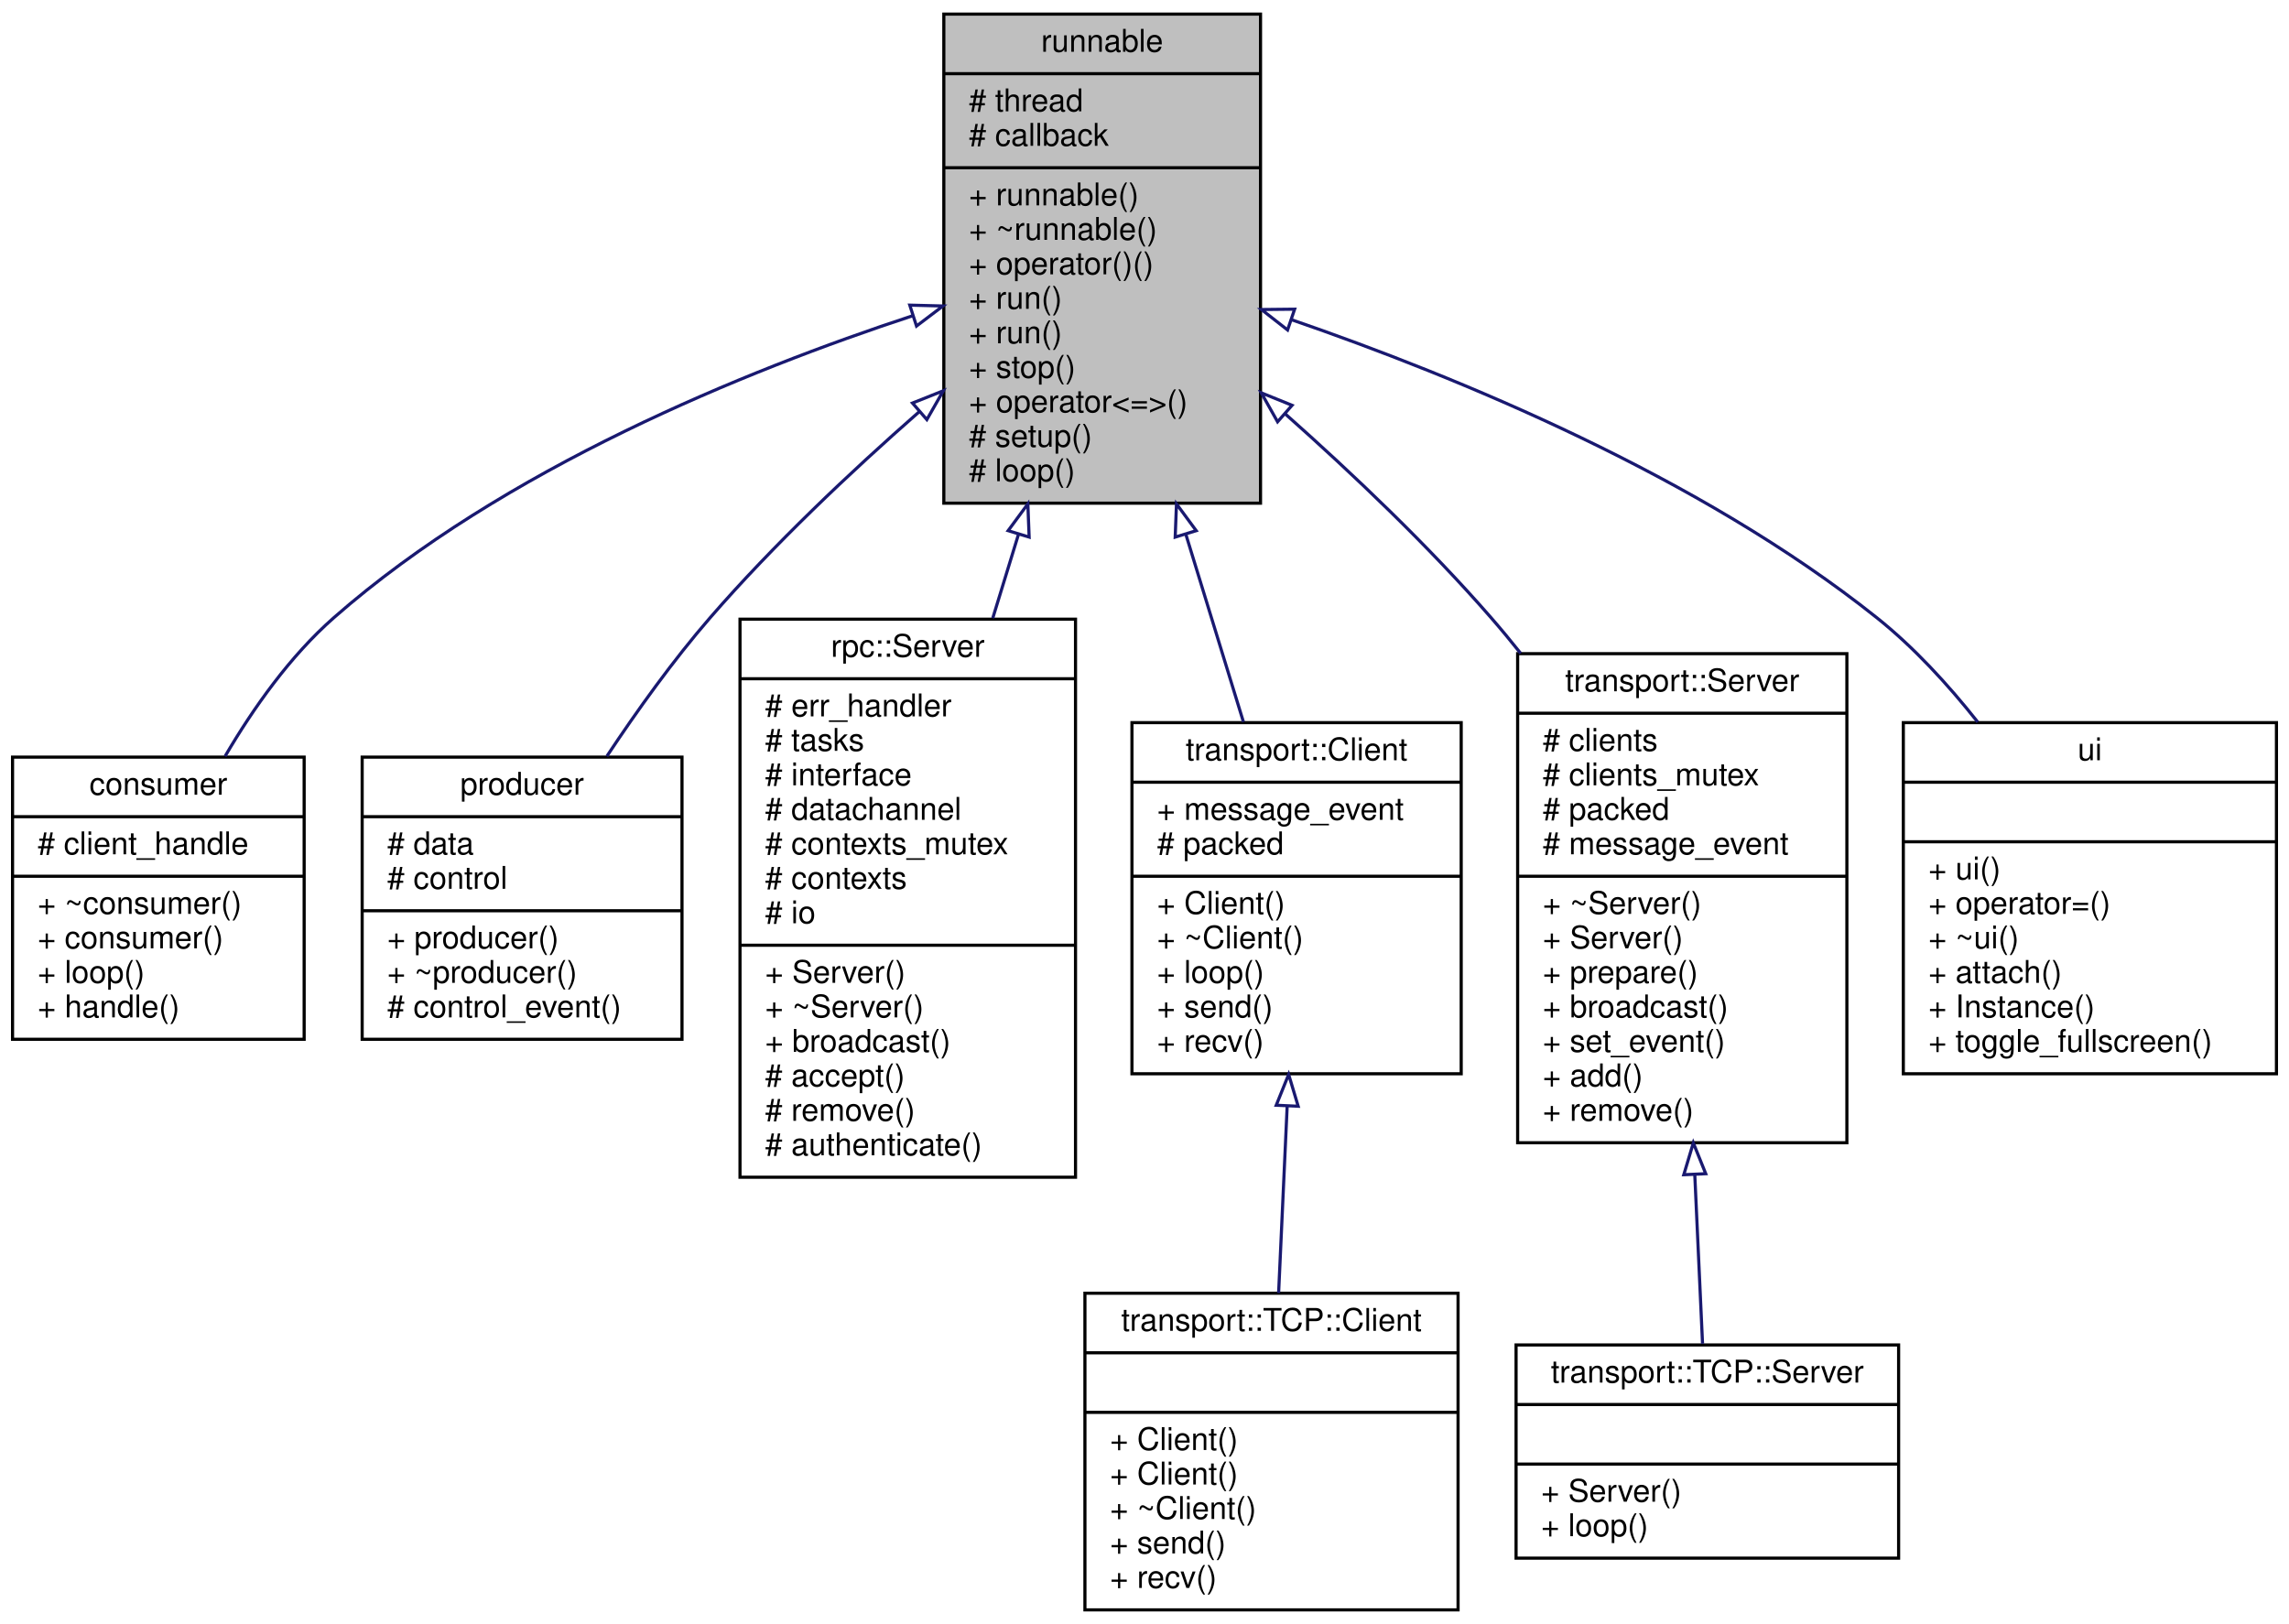
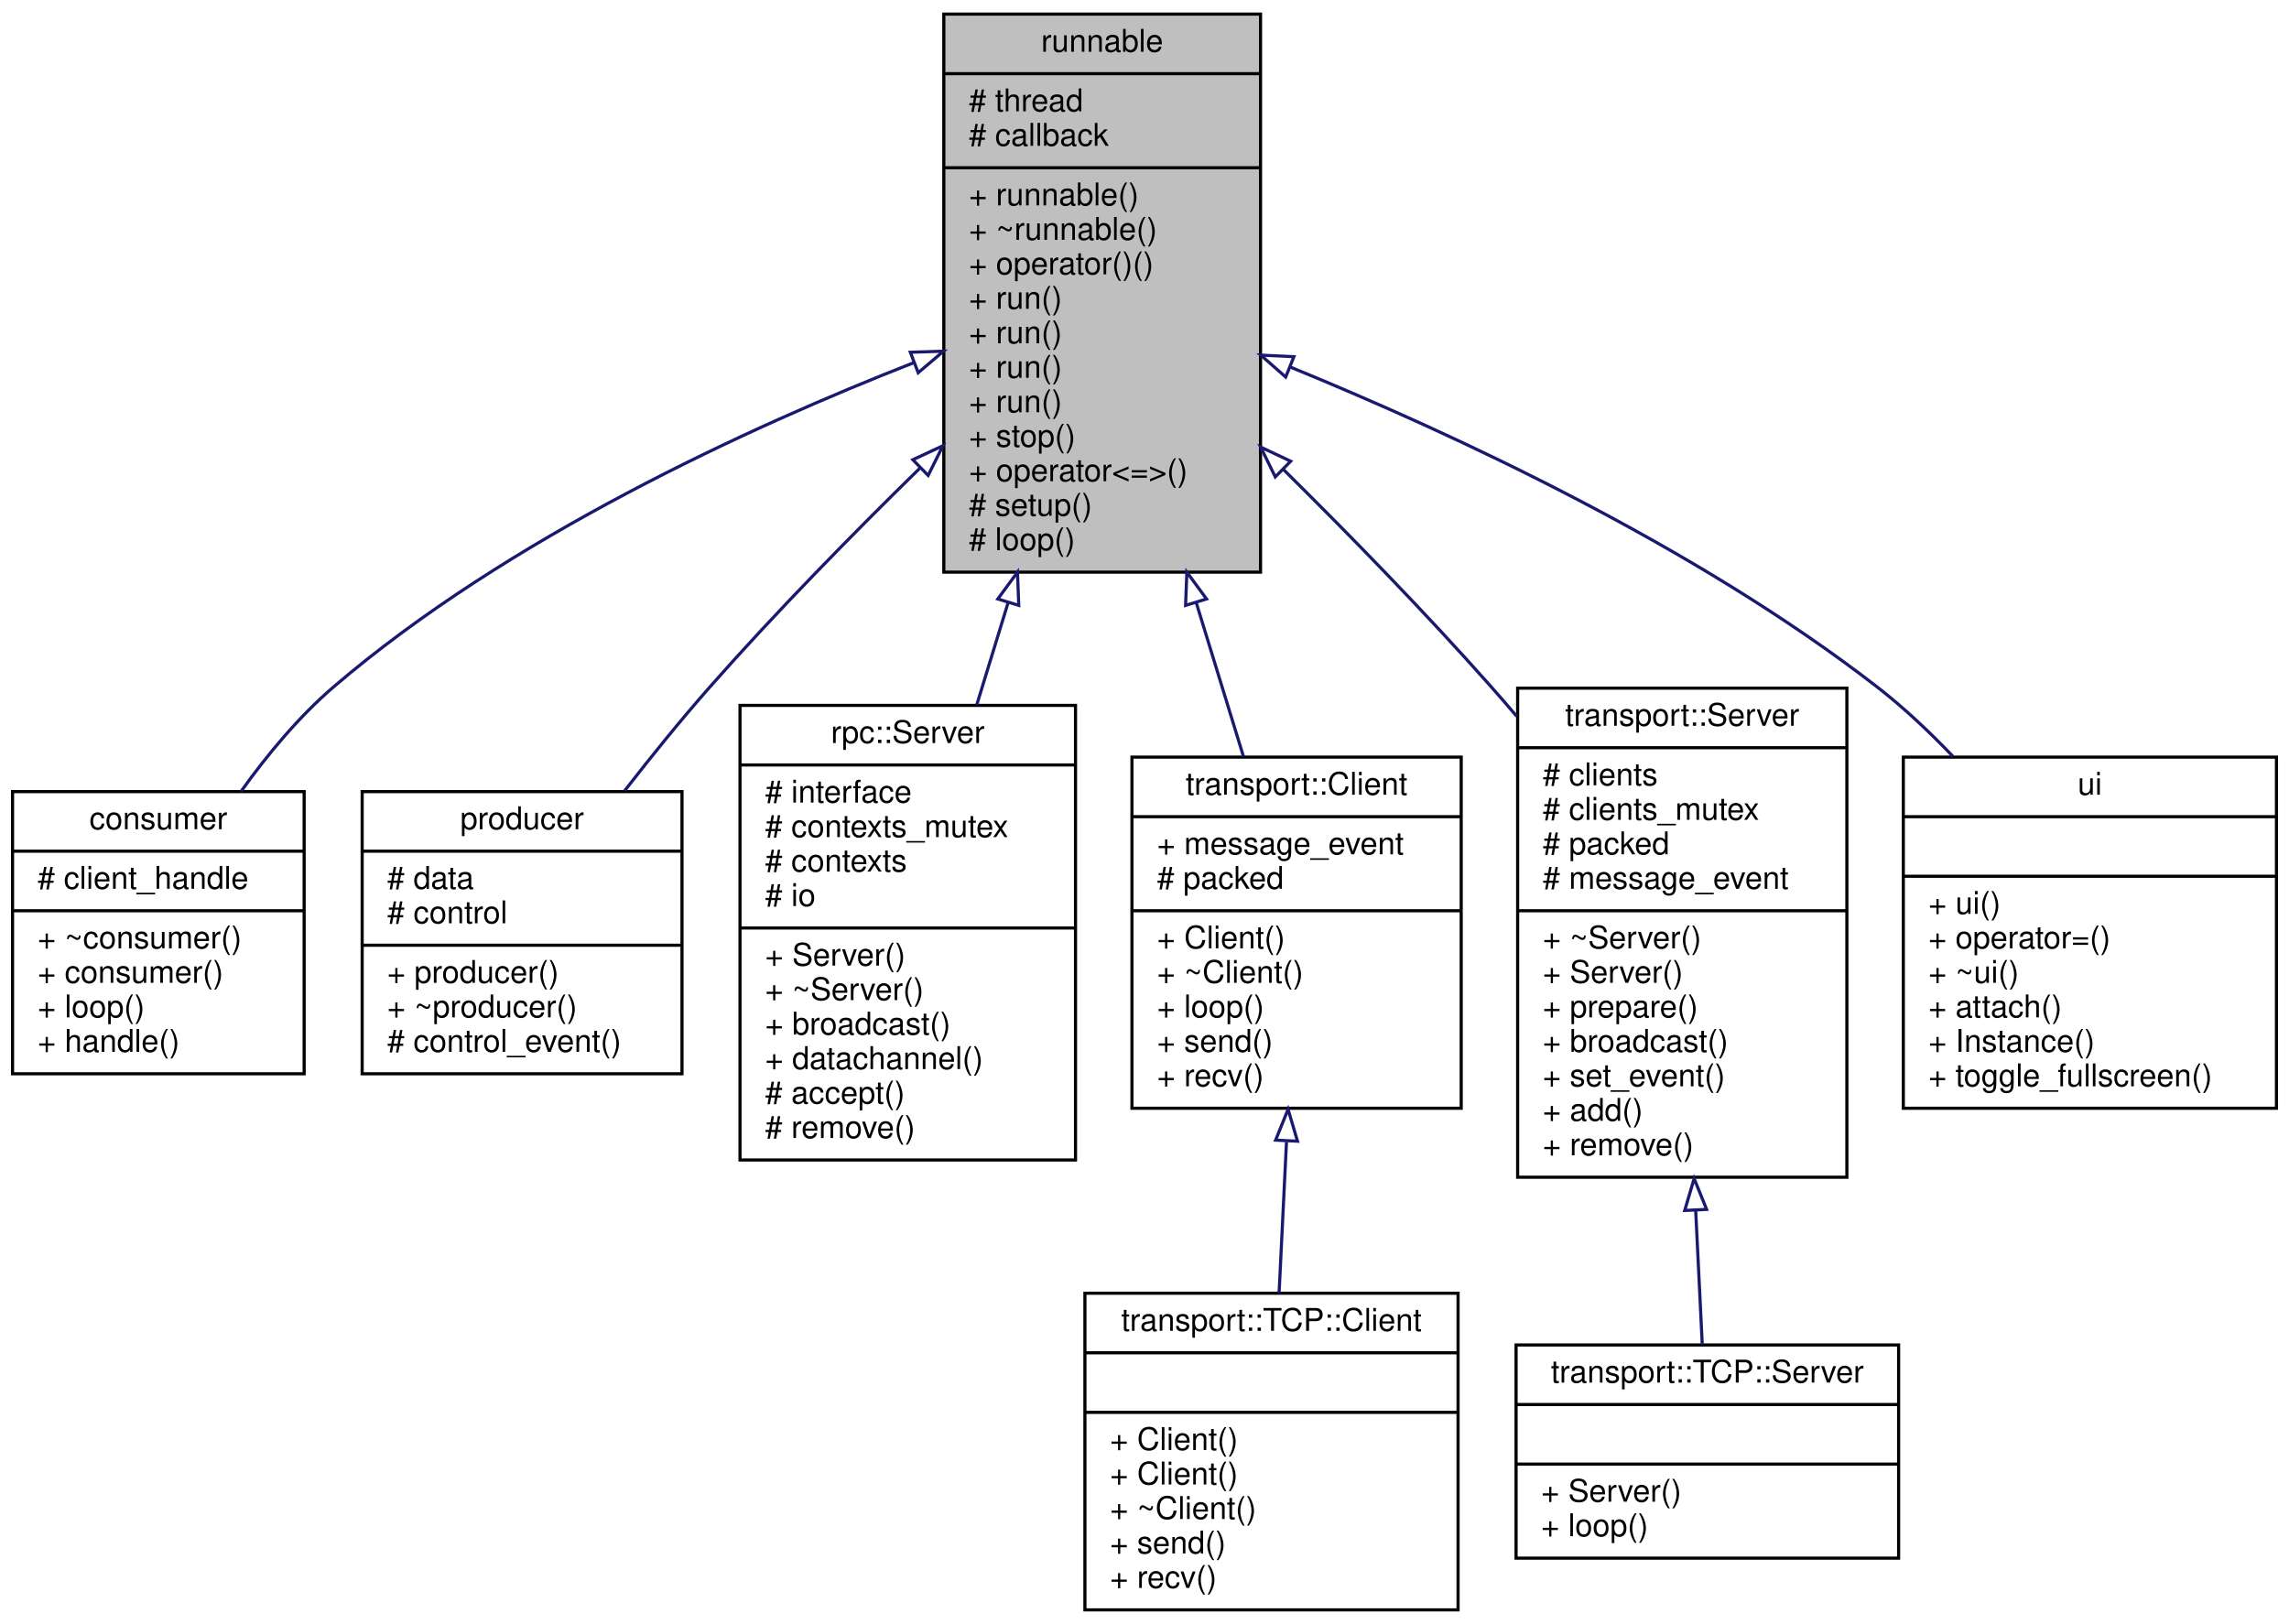
<svg xmlns="http://www.w3.org/2000/svg" xmlns:xlink="http://www.w3.org/1999/xlink" width="730pt" height="518pt" viewBox="0.00 0.00 730.00 518.00">
  <g id="graph0" class="graph" transform="scale(1 1) rotate(0) translate(4 514)">
    <g id="node1" class="node">
      <g id="a_node1">
        <a xlink:title=" ">
-           <polygon fill="#bfbfbf" stroke="black" points="297,-353.5 297,-509.5 398,-509.5 398,-353.5 297,-353.5" />
+           <polygon fill="#bfbfbf" stroke="black" points="297,-331.5 297,-509.5 398,-509.5 398,-331.5 297,-331.5" />
          <text text-anchor="middle" x="347.5" y="-497.5" font-family="Helvetica,sans-Serif" font-size="10.00">runnable</text>
          <polyline fill="none" stroke="black" points="297,-490.5 398,-490.5 " />
          <text text-anchor="start" x="305" y="-478.5" font-family="Helvetica,sans-Serif" font-size="10.00"># thread</text>
          <text text-anchor="start" x="305" y="-467.5" font-family="Helvetica,sans-Serif" font-size="10.00"># callback</text>
          <polyline fill="none" stroke="black" points="297,-460.5 398,-460.5 " />
          <text text-anchor="start" x="305" y="-448.5" font-family="Helvetica,sans-Serif" font-size="10.00">+ runnable()</text>
          <text text-anchor="start" x="305" y="-437.5" font-family="Helvetica,sans-Serif" font-size="10.00">+ ~runnable()</text>
          <text text-anchor="start" x="305" y="-426.5" font-family="Helvetica,sans-Serif" font-size="10.00">+ operator()()</text>
          <text text-anchor="start" x="305" y="-415.5" font-family="Helvetica,sans-Serif" font-size="10.00">+ run()</text>
          <text text-anchor="start" x="305" y="-404.5" font-family="Helvetica,sans-Serif" font-size="10.00">+ run()</text>
-           <text text-anchor="start" x="305" y="-393.5" font-family="Helvetica,sans-Serif" font-size="10.00">+ stop()</text>
-           <text text-anchor="start" x="305" y="-382.5" font-family="Helvetica,sans-Serif" font-size="10.00">+ operator&lt;=&gt;()</text>
-           <text text-anchor="start" x="305" y="-371.5" font-family="Helvetica,sans-Serif" font-size="10.00"># setup()</text>
-           <text text-anchor="start" x="305" y="-360.5" font-family="Helvetica,sans-Serif" font-size="10.00"># loop()</text>
+           <text text-anchor="start" x="305" y="-393.5" font-family="Helvetica,sans-Serif" font-size="10.00">+ run()</text>
+           <text text-anchor="start" x="305" y="-382.5" font-family="Helvetica,sans-Serif" font-size="10.00">+ run()</text>
+           <text text-anchor="start" x="305" y="-371.5" font-family="Helvetica,sans-Serif" font-size="10.00">+ stop()</text>
+           <text text-anchor="start" x="305" y="-360.5" font-family="Helvetica,sans-Serif" font-size="10.00">+ operator&lt;=&gt;()</text>
+           <text text-anchor="start" x="305" y="-349.5" font-family="Helvetica,sans-Serif" font-size="10.00"># setup()</text>
+           <text text-anchor="start" x="305" y="-338.5" font-family="Helvetica,sans-Serif" font-size="10.00"># loop()</text>
        </a>
      </g>
    </g>
    <g id="node2" class="node">
      <g id="a_node2">
        <a xlink:href="classconsumer.html" target="_top" xlink:title=" ">
-           <polygon fill="none" stroke="black" points="0,-182.5 0,-272.5 93,-272.5 93,-182.5 0,-182.5" />
-           <text text-anchor="middle" x="46.5" y="-260.5" font-family="Helvetica,sans-Serif" font-size="10.00">consumer</text>
-           <polyline fill="none" stroke="black" points="0,-253.5 93,-253.5 " />
-           <text text-anchor="start" x="8" y="-241.5" font-family="Helvetica,sans-Serif" font-size="10.00"># client_handle</text>
-           <polyline fill="none" stroke="black" points="0,-234.5 93,-234.5 " />
-           <text text-anchor="start" x="8" y="-222.5" font-family="Helvetica,sans-Serif" font-size="10.00">+ ~consumer()</text>
-           <text text-anchor="start" x="8" y="-211.5" font-family="Helvetica,sans-Serif" font-size="10.00">+ consumer()</text>
-           <text text-anchor="start" x="8" y="-200.5" font-family="Helvetica,sans-Serif" font-size="10.00">+ loop()</text>
-           <text text-anchor="start" x="8" y="-189.5" font-family="Helvetica,sans-Serif" font-size="10.00">+ handle()</text>
+           <polygon fill="none" stroke="black" points="0,-171.5 0,-261.5 93,-261.5 93,-171.5 0,-171.5" />
+           <text text-anchor="middle" x="46.5" y="-249.5" font-family="Helvetica,sans-Serif" font-size="10.00">consumer</text>
+           <polyline fill="none" stroke="black" points="0,-242.5 93,-242.5 " />
+           <text text-anchor="start" x="8" y="-230.5" font-family="Helvetica,sans-Serif" font-size="10.00"># client_handle</text>
+           <polyline fill="none" stroke="black" points="0,-223.5 93,-223.5 " />
+           <text text-anchor="start" x="8" y="-211.5" font-family="Helvetica,sans-Serif" font-size="10.00">+ ~consumer()</text>
+           <text text-anchor="start" x="8" y="-200.5" font-family="Helvetica,sans-Serif" font-size="10.00">+ consumer()</text>
+           <text text-anchor="start" x="8" y="-189.5" font-family="Helvetica,sans-Serif" font-size="10.00">+ loop()</text>
+           <text text-anchor="start" x="8" y="-178.5" font-family="Helvetica,sans-Serif" font-size="10.00">+ handle()</text>
        </a>
      </g>
    </g>
    <g id="edge1" class="edge">
-       <path fill="none" stroke="midnightblue" d="M287.08,-413.29C233.85,-395.79 156.57,-364.44 102.5,-317 88.56,-304.77 76.84,-288.23 67.78,-272.77" />
-       <polygon fill="none" stroke="midnightblue" points="286.14,-416.67 296.73,-416.4 288.29,-410 286.14,-416.67" />
+       <path fill="none" stroke="midnightblue" d="M287.35,-398.29C234.63,-377.64 157.96,-342.44 102.5,-295 91.4,-285.5 81.31,-273.38 72.86,-261.55" />
+       <polygon fill="none" stroke="midnightblue" points="286.32,-401.64 296.9,-401.98 288.83,-395.11 286.32,-401.64" />
    </g>
    <g id="node3" class="node">
      <g id="a_node3">
        <a xlink:href="classproducer.html" target="_top" xlink:title=" ">
-           <polygon fill="none" stroke="black" points="111.5,-182.5 111.5,-272.5 213.5,-272.5 213.5,-182.5 111.5,-182.5" />
-           <text text-anchor="middle" x="162.5" y="-260.5" font-family="Helvetica,sans-Serif" font-size="10.00">producer</text>
-           <polyline fill="none" stroke="black" points="111.5,-253.5 213.5,-253.5 " />
-           <text text-anchor="start" x="119.5" y="-241.5" font-family="Helvetica,sans-Serif" font-size="10.00"># data</text>
-           <text text-anchor="start" x="119.5" y="-230.5" font-family="Helvetica,sans-Serif" font-size="10.00"># control</text>
-           <polyline fill="none" stroke="black" points="111.5,-223.5 213.5,-223.5 " />
-           <text text-anchor="start" x="119.5" y="-211.5" font-family="Helvetica,sans-Serif" font-size="10.00">+ producer()</text>
-           <text text-anchor="start" x="119.5" y="-200.5" font-family="Helvetica,sans-Serif" font-size="10.00">+ ~producer()</text>
-           <text text-anchor="start" x="119.5" y="-189.5" font-family="Helvetica,sans-Serif" font-size="10.00"># control_event()</text>
+           <polygon fill="none" stroke="black" points="111.5,-171.5 111.5,-261.5 213.5,-261.5 213.5,-171.5 111.5,-171.5" />
+           <text text-anchor="middle" x="162.5" y="-249.5" font-family="Helvetica,sans-Serif" font-size="10.00">producer</text>
+           <polyline fill="none" stroke="black" points="111.5,-242.5 213.5,-242.5 " />
+           <text text-anchor="start" x="119.5" y="-230.5" font-family="Helvetica,sans-Serif" font-size="10.00"># data</text>
+           <text text-anchor="start" x="119.5" y="-219.5" font-family="Helvetica,sans-Serif" font-size="10.00"># control</text>
+           <polyline fill="none" stroke="black" points="111.5,-212.5 213.5,-212.5 " />
+           <text text-anchor="start" x="119.5" y="-200.5" font-family="Helvetica,sans-Serif" font-size="10.00">+ producer()</text>
+           <text text-anchor="start" x="119.5" y="-189.5" font-family="Helvetica,sans-Serif" font-size="10.00">+ ~producer()</text>
+           <text text-anchor="start" x="119.5" y="-178.5" font-family="Helvetica,sans-Serif" font-size="10.00"># control_event()</text>
        </a>
      </g>
    </g>
    <g id="edge2" class="edge">
-       <path fill="none" stroke="midnightblue" d="M289.18,-382.69C267.16,-363.37 242.61,-340.17 222.5,-317 210.7,-303.4 199.23,-287.4 189.53,-272.77" />
-       <polygon fill="none" stroke="midnightblue" points="287,-385.44 296.84,-389.36 291.59,-380.16 287,-385.44" />
+       <path fill="none" stroke="midnightblue" d="M289.49,-364.79C267.84,-343.58 243.44,-318.73 222.5,-295 213.27,-284.54 203.79,-272.83 195.18,-261.74" />
+       <polygon fill="none" stroke="midnightblue" points="287.12,-367.36 296.72,-371.83 292,-362.35 287.12,-367.36" />
    </g>
    <g id="node4" class="node">
      <g id="a_node4">
        <a xlink:href="classrpc_1_1Server.html" target="_top" xlink:title=" ">
-           <polygon fill="none" stroke="black" points="232,-138.5 232,-316.5 339,-316.5 339,-138.5 232,-138.5" />
-           <text text-anchor="middle" x="285.5" y="-304.5" font-family="Helvetica,sans-Serif" font-size="10.00">rpc::Server</text>
-           <polyline fill="none" stroke="black" points="232,-297.5 339,-297.5 " />
-           <text text-anchor="start" x="240" y="-285.5" font-family="Helvetica,sans-Serif" font-size="10.00"># err_handler</text>
-           <text text-anchor="start" x="240" y="-274.5" font-family="Helvetica,sans-Serif" font-size="10.00"># tasks</text>
-           <text text-anchor="start" x="240" y="-263.5" font-family="Helvetica,sans-Serif" font-size="10.00"># interface</text>
-           <text text-anchor="start" x="240" y="-252.5" font-family="Helvetica,sans-Serif" font-size="10.00"># datachannel</text>
-           <text text-anchor="start" x="240" y="-241.5" font-family="Helvetica,sans-Serif" font-size="10.00"># contexts_mutex</text>
-           <text text-anchor="start" x="240" y="-230.5" font-family="Helvetica,sans-Serif" font-size="10.00"># contexts</text>
-           <text text-anchor="start" x="240" y="-219.5" font-family="Helvetica,sans-Serif" font-size="10.00"># io</text>
-           <polyline fill="none" stroke="black" points="232,-212.5 339,-212.5 " />
-           <text text-anchor="start" x="240" y="-200.5" font-family="Helvetica,sans-Serif" font-size="10.00">+ Server()</text>
-           <text text-anchor="start" x="240" y="-189.5" font-family="Helvetica,sans-Serif" font-size="10.00">+ ~Server()</text>
-           <text text-anchor="start" x="240" y="-178.5" font-family="Helvetica,sans-Serif" font-size="10.00">+ broadcast()</text>
-           <text text-anchor="start" x="240" y="-167.5" font-family="Helvetica,sans-Serif" font-size="10.00"># accept()</text>
-           <text text-anchor="start" x="240" y="-156.5" font-family="Helvetica,sans-Serif" font-size="10.00"># remove()</text>
-           <text text-anchor="start" x="240" y="-145.5" font-family="Helvetica,sans-Serif" font-size="10.00"># authenticate()</text>
+           <polygon fill="none" stroke="black" points="232,-144 232,-289 339,-289 339,-144 232,-144" />
+           <text text-anchor="middle" x="285.5" y="-277" font-family="Helvetica,sans-Serif" font-size="10.00">rpc::Server</text>
+           <polyline fill="none" stroke="black" points="232,-270 339,-270 " />
+           <text text-anchor="start" x="240" y="-258" font-family="Helvetica,sans-Serif" font-size="10.00"># interface</text>
+           <text text-anchor="start" x="240" y="-247" font-family="Helvetica,sans-Serif" font-size="10.00"># contexts_mutex</text>
+           <text text-anchor="start" x="240" y="-236" font-family="Helvetica,sans-Serif" font-size="10.00"># contexts</text>
+           <text text-anchor="start" x="240" y="-225" font-family="Helvetica,sans-Serif" font-size="10.00"># io</text>
+           <polyline fill="none" stroke="black" points="232,-218 339,-218 " />
+           <text text-anchor="start" x="240" y="-206" font-family="Helvetica,sans-Serif" font-size="10.00">+ Server()</text>
+           <text text-anchor="start" x="240" y="-195" font-family="Helvetica,sans-Serif" font-size="10.00">+ ~Server()</text>
+           <text text-anchor="start" x="240" y="-184" font-family="Helvetica,sans-Serif" font-size="10.00">+ broadcast()</text>
+           <text text-anchor="start" x="240" y="-173" font-family="Helvetica,sans-Serif" font-size="10.00">+ datachannel()</text>
+           <text text-anchor="start" x="240" y="-162" font-family="Helvetica,sans-Serif" font-size="10.00"># accept()</text>
+           <text text-anchor="start" x="240" y="-151" font-family="Helvetica,sans-Serif" font-size="10.00"># remove()</text>
        </a>
      </g>
    </g>
    <g id="edge3" class="edge">
-       <path fill="none" stroke="midnightblue" d="M320.85,-343.69C318.12,-334.79 315.35,-325.74 312.61,-316.83" />
-       <polygon fill="none" stroke="midnightblue" points="317.51,-344.73 323.8,-353.27 324.21,-342.68 317.51,-344.73" />
+       <path fill="none" stroke="midnightblue" d="M317.52,-321.84C314.14,-310.82 310.75,-299.76 307.5,-289.16" />
+       <polygon fill="none" stroke="midnightblue" points="314.21,-322.95 320.49,-331.49 320.9,-320.9 314.21,-322.95" />
    </g>
    <g id="node5" class="node">
      <g id="a_node5">
        <a xlink:href="classtransport_1_1Client.html" target="_top" xlink:title=" ">
-           <polygon fill="none" stroke="black" points="357,-171.5 357,-283.5 462,-283.5 462,-171.5 357,-171.5" />
-           <text text-anchor="middle" x="409.5" y="-271.5" font-family="Helvetica,sans-Serif" font-size="10.00">transport::Client</text>
-           <polyline fill="none" stroke="black" points="357,-264.5 462,-264.5 " />
-           <text text-anchor="start" x="365" y="-252.5" font-family="Helvetica,sans-Serif" font-size="10.00">+ message_event</text>
-           <text text-anchor="start" x="365" y="-241.5" font-family="Helvetica,sans-Serif" font-size="10.00"># packed</text>
-           <polyline fill="none" stroke="black" points="357,-234.5 462,-234.5 " />
-           <text text-anchor="start" x="365" y="-222.5" font-family="Helvetica,sans-Serif" font-size="10.00">+ Client()</text>
-           <text text-anchor="start" x="365" y="-211.5" font-family="Helvetica,sans-Serif" font-size="10.00">+ ~Client()</text>
-           <text text-anchor="start" x="365" y="-200.5" font-family="Helvetica,sans-Serif" font-size="10.00">+ loop()</text>
-           <text text-anchor="start" x="365" y="-189.5" font-family="Helvetica,sans-Serif" font-size="10.00">+ send()</text>
-           <text text-anchor="start" x="365" y="-178.5" font-family="Helvetica,sans-Serif" font-size="10.00">+ recv()</text>
+           <polygon fill="none" stroke="black" points="357,-160.5 357,-272.5 462,-272.5 462,-160.5 357,-160.5" />
+           <text text-anchor="middle" x="409.5" y="-260.5" font-family="Helvetica,sans-Serif" font-size="10.00">transport::Client</text>
+           <polyline fill="none" stroke="black" points="357,-253.5 462,-253.5 " />
+           <text text-anchor="start" x="365" y="-241.5" font-family="Helvetica,sans-Serif" font-size="10.00">+ message_event</text>
+           <text text-anchor="start" x="365" y="-230.5" font-family="Helvetica,sans-Serif" font-size="10.00"># packed</text>
+           <polyline fill="none" stroke="black" points="357,-223.5 462,-223.5 " />
+           <text text-anchor="start" x="365" y="-211.5" font-family="Helvetica,sans-Serif" font-size="10.00">+ Client()</text>
+           <text text-anchor="start" x="365" y="-200.5" font-family="Helvetica,sans-Serif" font-size="10.00">+ ~Client()</text>
+           <text text-anchor="start" x="365" y="-189.5" font-family="Helvetica,sans-Serif" font-size="10.00">+ loop()</text>
+           <text text-anchor="start" x="365" y="-178.5" font-family="Helvetica,sans-Serif" font-size="10.00">+ send()</text>
+           <text text-anchor="start" x="365" y="-167.5" font-family="Helvetica,sans-Serif" font-size="10.00">+ recv()</text>
        </a>
      </g>
    </g>
    <g id="edge4" class="edge">
-       <path fill="none" stroke="midnightblue" d="M374.15,-343.68C380.39,-323.35 386.87,-302.23 392.55,-283.72" />
-       <polygon fill="none" stroke="midnightblue" points="370.79,-342.68 371.2,-353.27 377.49,-344.73 370.79,-342.68" />
+       <path fill="none" stroke="midnightblue" d="M377.55,-321.61C382.71,-304.78 387.91,-287.84 392.57,-272.66" />
+       <polygon fill="none" stroke="midnightblue" points="374.1,-320.9 374.51,-331.49 380.79,-322.95 374.1,-320.9" />
    </g>
    <g id="node7" class="node">
      <g id="a_node7">
        <a xlink:href="classtransport_1_1Server.html" target="_top" xlink:title=" ">
-           <polygon fill="none" stroke="black" points="480,-149.5 480,-305.5 585,-305.5 585,-149.5 480,-149.5" />
-           <text text-anchor="middle" x="532.5" y="-293.5" font-family="Helvetica,sans-Serif" font-size="10.00">transport::Server</text>
-           <polyline fill="none" stroke="black" points="480,-286.5 585,-286.5 " />
-           <text text-anchor="start" x="488" y="-274.5" font-family="Helvetica,sans-Serif" font-size="10.00"># clients</text>
-           <text text-anchor="start" x="488" y="-263.5" font-family="Helvetica,sans-Serif" font-size="10.00"># clients_mutex</text>
-           <text text-anchor="start" x="488" y="-252.5" font-family="Helvetica,sans-Serif" font-size="10.00"># packed</text>
-           <text text-anchor="start" x="488" y="-241.5" font-family="Helvetica,sans-Serif" font-size="10.00"># message_event</text>
-           <polyline fill="none" stroke="black" points="480,-234.5 585,-234.5 " />
-           <text text-anchor="start" x="488" y="-222.5" font-family="Helvetica,sans-Serif" font-size="10.00">+ ~Server()</text>
-           <text text-anchor="start" x="488" y="-211.5" font-family="Helvetica,sans-Serif" font-size="10.00">+ Server()</text>
-           <text text-anchor="start" x="488" y="-200.5" font-family="Helvetica,sans-Serif" font-size="10.00">+ prepare()</text>
-           <text text-anchor="start" x="488" y="-189.5" font-family="Helvetica,sans-Serif" font-size="10.00">+ broadcast()</text>
-           <text text-anchor="start" x="488" y="-178.5" font-family="Helvetica,sans-Serif" font-size="10.00">+ set_event()</text>
-           <text text-anchor="start" x="488" y="-167.5" font-family="Helvetica,sans-Serif" font-size="10.00">+ add()</text>
-           <text text-anchor="start" x="488" y="-156.5" font-family="Helvetica,sans-Serif" font-size="10.00">+ remove()</text>
+           <polygon fill="none" stroke="black" points="480,-138.5 480,-294.5 585,-294.5 585,-138.5 480,-138.5" />
+           <text text-anchor="middle" x="532.5" y="-282.5" font-family="Helvetica,sans-Serif" font-size="10.00">transport::Server</text>
+           <polyline fill="none" stroke="black" points="480,-275.5 585,-275.5 " />
+           <text text-anchor="start" x="488" y="-263.5" font-family="Helvetica,sans-Serif" font-size="10.00"># clients</text>
+           <text text-anchor="start" x="488" y="-252.5" font-family="Helvetica,sans-Serif" font-size="10.00"># clients_mutex</text>
+           <text text-anchor="start" x="488" y="-241.5" font-family="Helvetica,sans-Serif" font-size="10.00"># packed</text>
+           <text text-anchor="start" x="488" y="-230.5" font-family="Helvetica,sans-Serif" font-size="10.00"># message_event</text>
+           <polyline fill="none" stroke="black" points="480,-223.5 585,-223.5 " />
+           <text text-anchor="start" x="488" y="-211.5" font-family="Helvetica,sans-Serif" font-size="10.00">+ ~Server()</text>
+           <text text-anchor="start" x="488" y="-200.5" font-family="Helvetica,sans-Serif" font-size="10.00">+ Server()</text>
+           <text text-anchor="start" x="488" y="-189.5" font-family="Helvetica,sans-Serif" font-size="10.00">+ prepare()</text>
+           <text text-anchor="start" x="488" y="-178.5" font-family="Helvetica,sans-Serif" font-size="10.00">+ broadcast()</text>
+           <text text-anchor="start" x="488" y="-167.5" font-family="Helvetica,sans-Serif" font-size="10.00">+ set_event()</text>
+           <text text-anchor="start" x="488" y="-156.5" font-family="Helvetica,sans-Serif" font-size="10.00">+ add()</text>
+           <text text-anchor="start" x="488" y="-145.5" font-family="Helvetica,sans-Serif" font-size="10.00">+ remove()</text>
        </a>
      </g>
    </g>
    <g id="edge6" class="edge">
-       <path fill="none" stroke="midnightblue" d="M405.8,-382.05C427.47,-362.81 451.61,-339.84 471.5,-317 474.69,-313.34 477.86,-309.51 480.98,-305.59" />
-       <polygon fill="none" stroke="midnightblue" points="403.44,-379.46 398.24,-388.7 408.06,-384.72 403.44,-379.46" />
+       <path fill="none" stroke="midnightblue" d="M405.18,-364.37C426.58,-343.2 450.69,-318.49 471.5,-295 474.23,-291.92 476.98,-288.74 479.72,-285.51" />
+       <polygon fill="none" stroke="midnightblue" points="402.71,-361.89 398.04,-371.4 407.62,-366.88 402.71,-361.89" />
    </g>
    <g id="node9" class="node">
      <g id="a_node9">
        <a xlink:href="classui.html" target="_top" xlink:title=" ">
-           <polygon fill="none" stroke="black" points="603,-171.5 603,-283.5 722,-283.5 722,-171.5 603,-171.5" />
-           <text text-anchor="middle" x="662.5" y="-271.5" font-family="Helvetica,sans-Serif" font-size="10.00">ui</text>
-           <polyline fill="none" stroke="black" points="603,-264.5 722,-264.5 " />
-           <text text-anchor="middle" x="662.5" y="-252.5" font-family="Helvetica,sans-Serif" font-size="10.00"> </text>
-           <polyline fill="none" stroke="black" points="603,-245.5 722,-245.5 " />
-           <text text-anchor="start" x="611" y="-233.5" font-family="Helvetica,sans-Serif" font-size="10.00">+ ui()</text>
-           <text text-anchor="start" x="611" y="-222.5" font-family="Helvetica,sans-Serif" font-size="10.00">+ operator=()</text>
-           <text text-anchor="start" x="611" y="-211.5" font-family="Helvetica,sans-Serif" font-size="10.00">+ ~ui()</text>
-           <text text-anchor="start" x="611" y="-200.5" font-family="Helvetica,sans-Serif" font-size="10.00">+ attach()</text>
-           <text text-anchor="start" x="611" y="-189.5" font-family="Helvetica,sans-Serif" font-size="10.00">+ Instance()</text>
-           <text text-anchor="start" x="611" y="-178.5" font-family="Helvetica,sans-Serif" font-size="10.00">+ toggle_fullscreen()</text>
+           <polygon fill="none" stroke="black" points="603,-160.5 603,-272.5 722,-272.5 722,-160.5 603,-160.5" />
+           <text text-anchor="middle" x="662.5" y="-260.5" font-family="Helvetica,sans-Serif" font-size="10.00">ui</text>
+           <polyline fill="none" stroke="black" points="603,-253.5 722,-253.5 " />
+           <text text-anchor="middle" x="662.5" y="-241.5" font-family="Helvetica,sans-Serif" font-size="10.00"> </text>
+           <polyline fill="none" stroke="black" points="603,-234.5 722,-234.5 " />
+           <text text-anchor="start" x="611" y="-222.5" font-family="Helvetica,sans-Serif" font-size="10.00">+ ui()</text>
+           <text text-anchor="start" x="611" y="-211.5" font-family="Helvetica,sans-Serif" font-size="10.00">+ operator=()</text>
+           <text text-anchor="start" x="611" y="-200.5" font-family="Helvetica,sans-Serif" font-size="10.00">+ ~ui()</text>
+           <text text-anchor="start" x="611" y="-189.5" font-family="Helvetica,sans-Serif" font-size="10.00">+ attach()</text>
+           <text text-anchor="start" x="611" y="-178.5" font-family="Helvetica,sans-Serif" font-size="10.00">+ Instance()</text>
+           <text text-anchor="start" x="611" y="-167.5" font-family="Helvetica,sans-Serif" font-size="10.00">+ toggle_fullscreen()</text>
        </a>
      </g>
    </g>
    <g id="edge8" class="edge">
-       <path fill="none" stroke="midnightblue" d="M407.89,-412.02C460.87,-393.76 538.06,-362.01 594.5,-317 606.32,-307.58 617.24,-295.68 626.73,-283.69" />
-       <polygon fill="none" stroke="midnightblue" points="406.63,-408.75 398.28,-415.27 408.88,-415.38 406.63,-408.75" />
+       <path fill="none" stroke="midnightblue" d="M407.57,-396.89C460.02,-375.43 536.59,-339.83 594.5,-295 602.99,-288.43 611.24,-280.68 618.89,-272.66" />
+       <polygon fill="none" stroke="midnightblue" points="406.03,-393.74 398.07,-400.73 408.65,-400.23 406.03,-393.74" />
    </g>
    <g id="node6" class="node">
      <g id="a_node6">
        <a xlink:href="classtransport_1_1TCP_1_1Client.html" target="_top" xlink:title=" ">
          <polygon fill="none" stroke="black" points="342,-0.5 342,-101.5 461,-101.5 461,-0.5 342,-0.5" />
          <text text-anchor="middle" x="401.5" y="-89.5" font-family="Helvetica,sans-Serif" font-size="10.00">transport::TCP::Client</text>
          <polyline fill="none" stroke="black" points="342,-82.5 461,-82.5 " />
          <text text-anchor="middle" x="401.5" y="-70.5" font-family="Helvetica,sans-Serif" font-size="10.00"> </text>
          <polyline fill="none" stroke="black" points="342,-63.5 461,-63.5 " />
          <text text-anchor="start" x="350" y="-51.5" font-family="Helvetica,sans-Serif" font-size="10.00">+ Client()</text>
          <text text-anchor="start" x="350" y="-40.5" font-family="Helvetica,sans-Serif" font-size="10.00">+ Client()</text>
          <text text-anchor="start" x="350" y="-29.5" font-family="Helvetica,sans-Serif" font-size="10.00">+ ~Client()</text>
          <text text-anchor="start" x="350" y="-18.5" font-family="Helvetica,sans-Serif" font-size="10.00">+ send()</text>
          <text text-anchor="start" x="350" y="-7.5" font-family="Helvetica,sans-Serif" font-size="10.00">+ recv()</text>
        </a>
      </g>
    </g>
    <g id="edge5" class="edge">
-       <path fill="none" stroke="midnightblue" d="M406.5,-161.13C405.6,-141.4 404.62,-120.06 403.77,-101.54" />
-       <polygon fill="none" stroke="midnightblue" points="403.01,-161.46 406.97,-171.29 410.01,-161.14 403.01,-161.46" />
+       <path fill="none" stroke="midnightblue" d="M406.28,-149.73C405.5,-133.65 404.67,-116.71 403.92,-101.53" />
+       <polygon fill="none" stroke="midnightblue" points="402.81,-150.33 406.79,-160.15 409.8,-149.99 402.81,-150.33" />
    </g>
    <g id="node8" class="node">
      <g id="a_node8">
        <a xlink:href="classtransport_1_1TCP_1_1Server.html" target="_top" xlink:title=" ">
          <polygon fill="none" stroke="black" points="479.5,-17 479.5,-85 601.5,-85 601.5,-17 479.5,-17" />
          <text text-anchor="middle" x="540.5" y="-73" font-family="Helvetica,sans-Serif" font-size="10.00">transport::TCP::Server</text>
          <polyline fill="none" stroke="black" points="479.5,-66 601.5,-66 " />
          <text text-anchor="middle" x="540.5" y="-54" font-family="Helvetica,sans-Serif" font-size="10.00"> </text>
          <polyline fill="none" stroke="black" points="479.5,-47 601.5,-47 " />
          <text text-anchor="start" x="487.5" y="-35" font-family="Helvetica,sans-Serif" font-size="10.00">+ Server()</text>
          <text text-anchor="start" x="487.5" y="-24" font-family="Helvetica,sans-Serif" font-size="10.00">+ loop()</text>
        </a>
      </g>
    </g>
    <g id="edge7" class="edge">
-       <path fill="none" stroke="midnightblue" d="M536.49,-139.41C537.37,-120.17 538.26,-100.91 538.97,-85.39" />
-       <polygon fill="none" stroke="midnightblue" points="532.99,-139.3 536.03,-149.45 539.99,-139.62 532.99,-139.3" />
+       <path fill="none" stroke="midnightblue" d="M536.78,-128C537.53,-112.71 538.26,-97.69 538.88,-85.1" />
+       <polygon fill="none" stroke="midnightblue" points="533.28,-127.9 536.29,-138.06 540.27,-128.24 533.28,-127.9" />
    </g>
  </g>
</svg>
